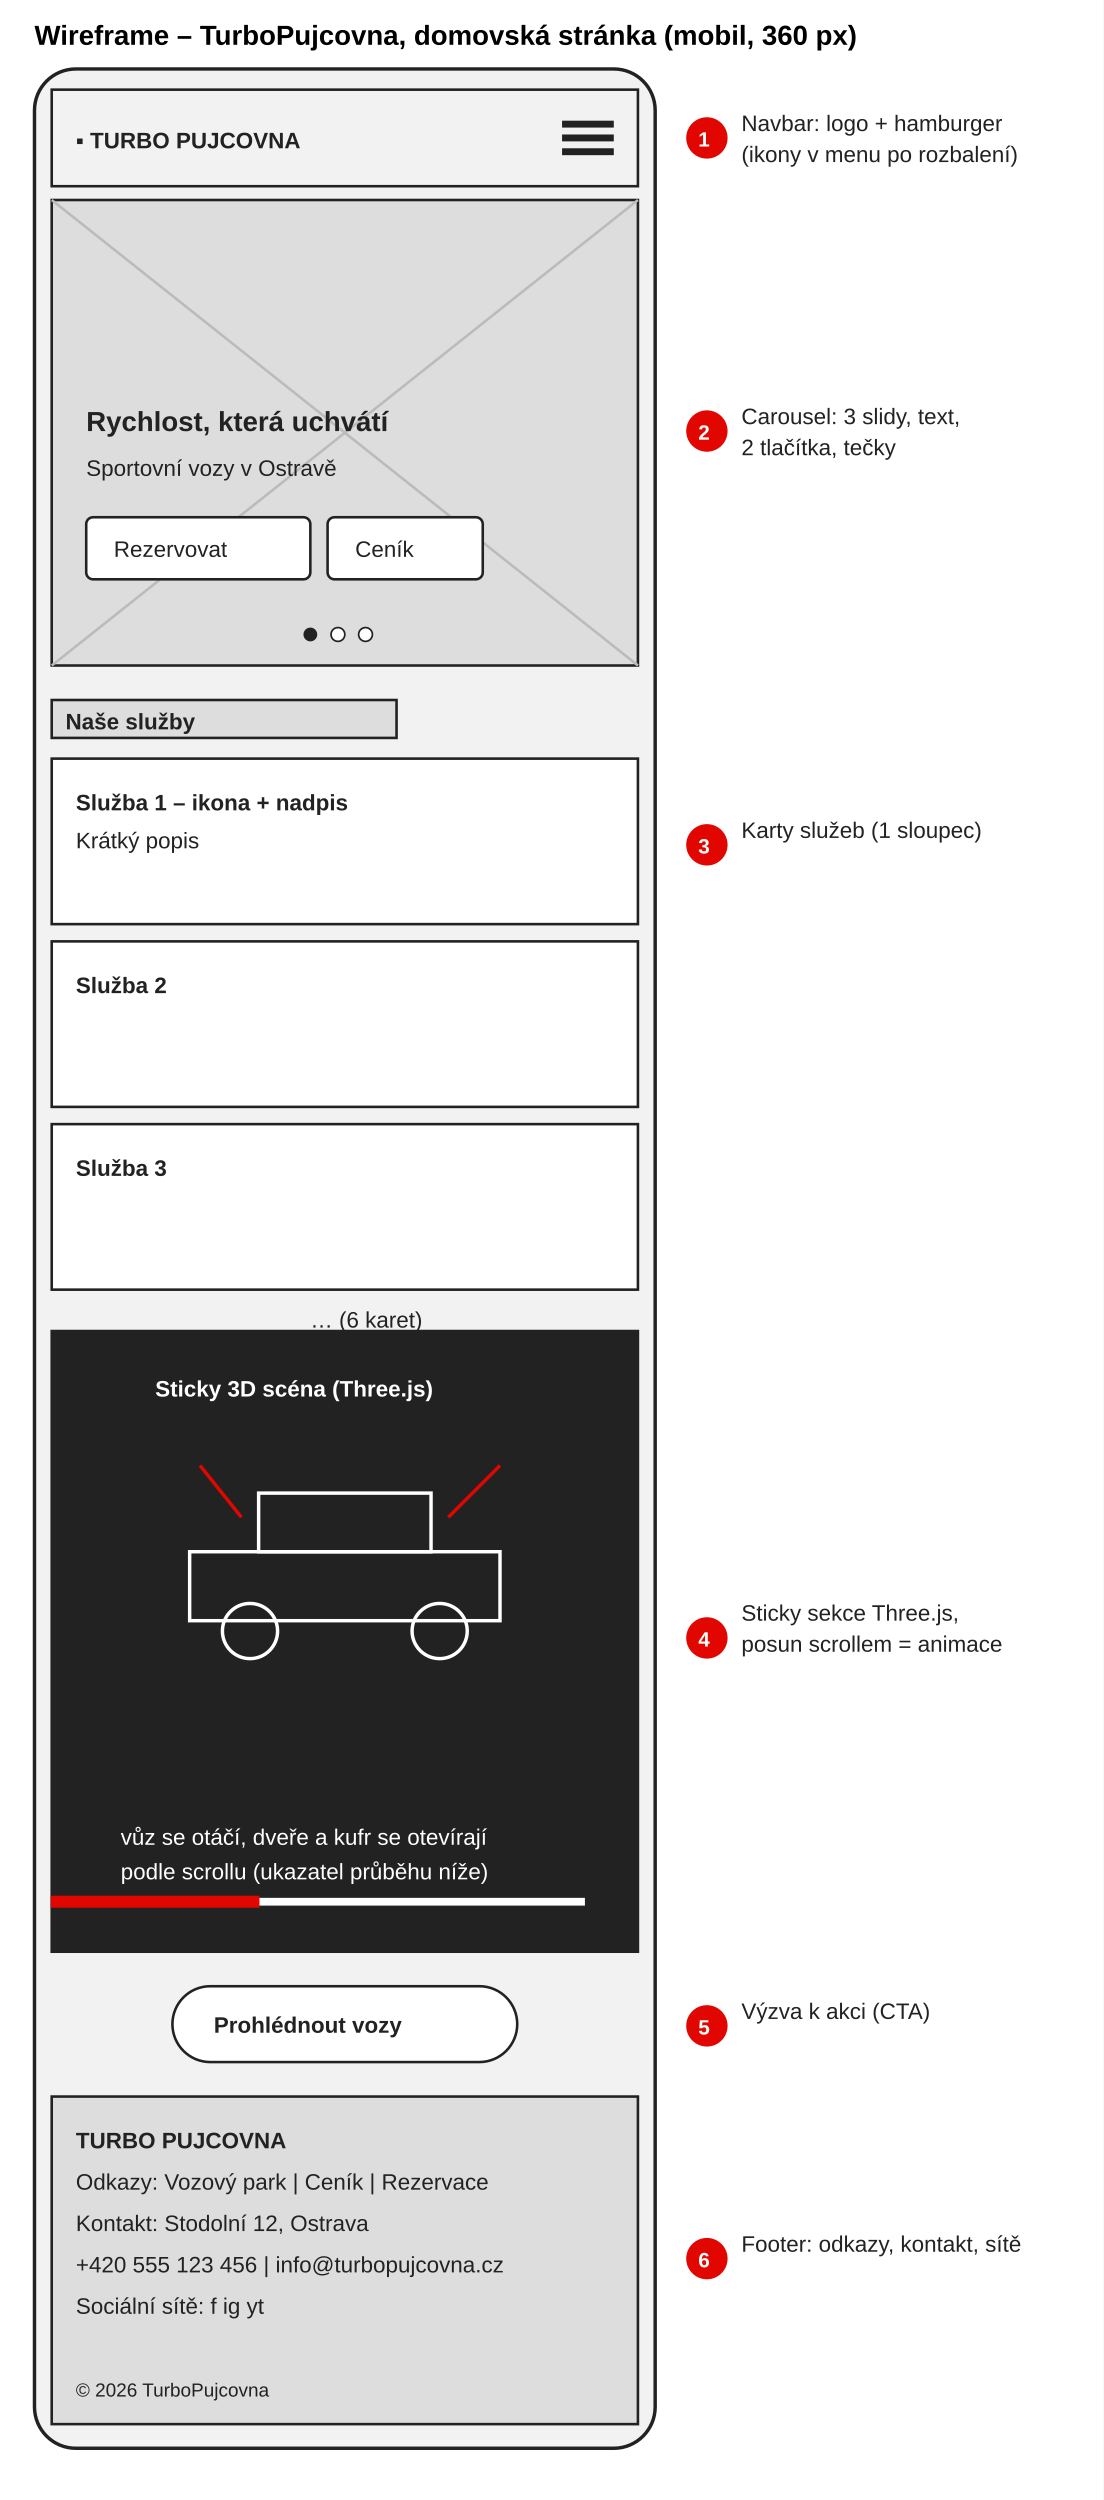
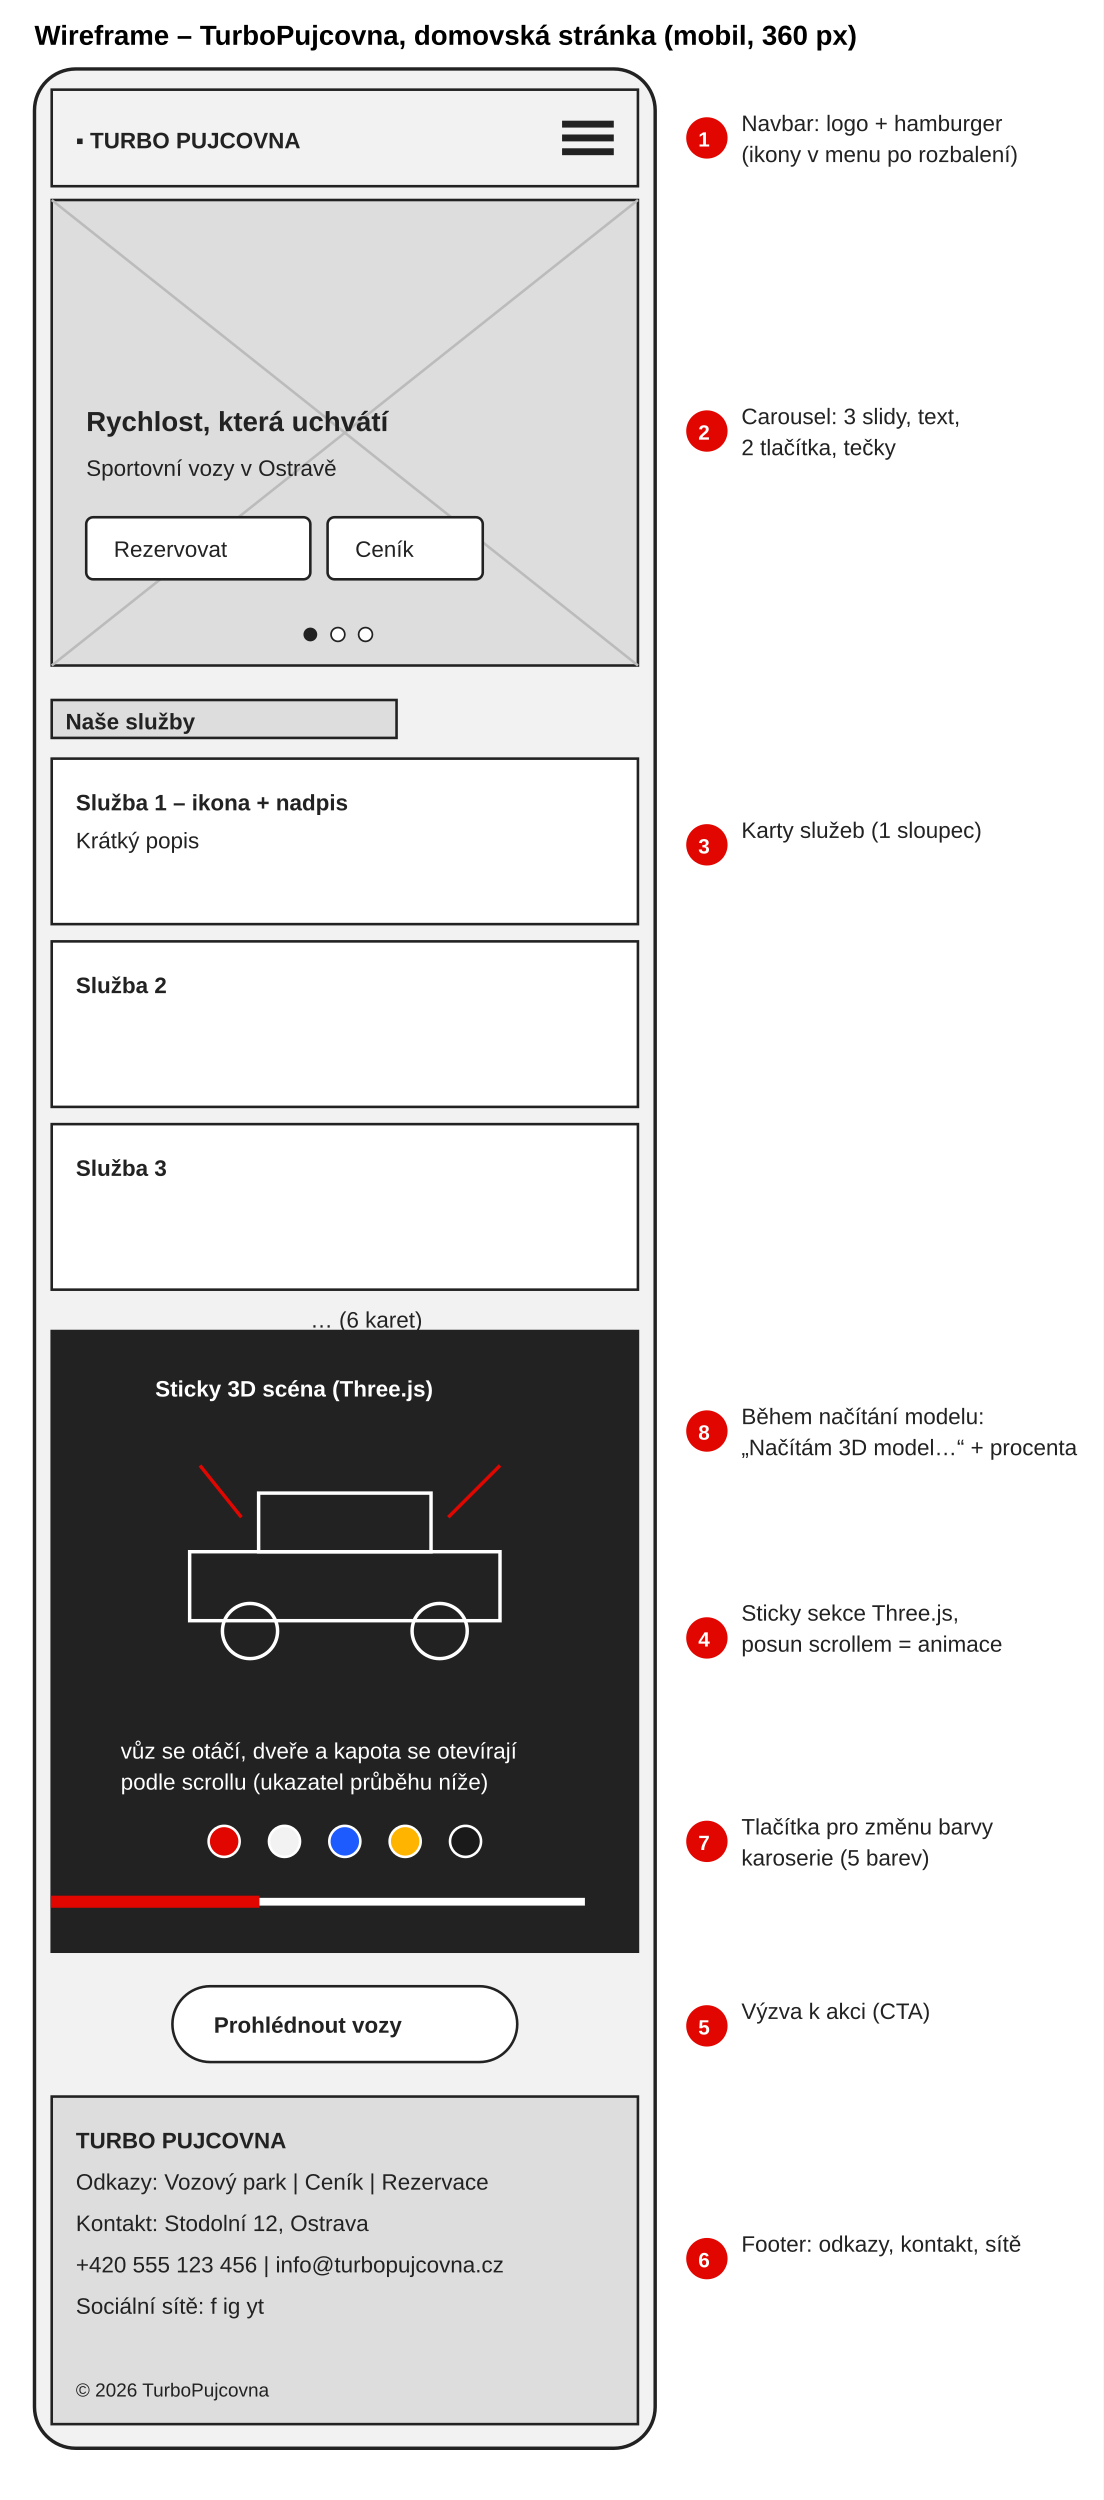
<svg xmlns="http://www.w3.org/2000/svg" viewBox="0 0 640 1450" width="640" height="1450" font-family="Arial,sans-serif" font-size="13">
  <rect width="640" height="1450" fill="#fff" />
  <text x="20" y="26" font-size="16" font-weight="bold">Wireframe – TurboPujcovna, domovská stránka (mobil, 360 px)</text>
  <g fill="#f2f2f2" stroke="#222" stroke-width="2">
    <rect x="20" y="40" width="360" height="1380" rx="24" />
  </g>
  <g fill="none" stroke="#222" stroke-width="1.5">
    <rect x="30" y="52" width="340" height="56" />
    <rect x="30" y="116" width="340" height="270" fill="#ddd" />
    <line x1="30" y1="116" x2="370" y2="386" stroke="#bbb" />
    <line x1="370" y1="116" x2="30" y2="386" stroke="#bbb" />
    <rect x="50" y="300" width="130" height="36" rx="4" fill="#fff" />
    <rect x="190" y="300" width="90" height="36" rx="4" fill="#fff" />
    <rect x="30" y="406" width="200" height="22" fill="#ddd" />
    <rect x="30" y="440" width="340" height="96" fill="#fff" />
    <rect x="30" y="546" width="340" height="96" fill="#fff" />
    <rect x="30" y="652" width="340" height="96" fill="#fff" />
    <rect x="30" y="772" width="340" height="360" fill="#222" />
    <rect x="60" y="1100" width="280" height="6" fill="#fff" />
    <rect x="100" y="1152" width="200" height="44" rx="22" fill="#fff" />
    <rect x="30" y="1216" width="340" height="190" fill="#ddd" />
  </g>
  <g fill="#222">
    <text x="44" y="86" font-weight="bold">▪ TURBO PUJCOVNA</text>
    <rect x="326" y="70" width="30" height="4" />
    <rect x="326" y="78" width="30" height="4" />
    <rect x="326" y="86" width="30" height="4" />
    <text x="50" y="250" font-weight="bold" font-size="16">Rychlost, která uchvátí</text>
    <text x="50" y="276">Sportovní vozy v Ostravě</text>
    <text x="66" y="323">Rezervovat</text>
    <text x="206" y="323">Ceník</text>
    <circle cx="180" cy="368" r="4" />
    <circle cx="196" cy="368" r="4" fill="#fff" stroke="#222" />
    <circle cx="212" cy="368" r="4" fill="#fff" stroke="#222" />
    <text x="38" y="423" font-weight="bold">Naše služby</text>
    <text x="44" y="470" font-weight="bold">Služba 1 – ikona + nadpis</text>
    <text x="44" y="492">Krátký popis</text>
    <text x="44" y="576" font-weight="bold">Služba 2</text>
    <text x="44" y="682" font-weight="bold">Služba 3</text>
    <text x="180" y="770">… (6 karet)</text>
  </g>
  <g fill="#e10600" stroke="#e10600">
    <rect x="30" y="1100" width="120" height="6" />
  </g>
  <g stroke="#fff" stroke-width="2" fill="none">
    <rect x="110" y="900" width="180" height="40" />
    <rect x="150" y="866" width="100" height="34" />
    <circle cx="145" cy="946" r="16" />
    <circle cx="255" cy="946" r="16" />
    <path d="M140 880 L116 850" stroke="#e10600" />
    <path d="M260 880 L290 850" stroke="#e10600" />
  </g>
  <g fill="#fff">
    <text x="90" y="810" font-weight="bold">Sticky 3D scéna (Three.js)</text>
-     <text x="70" y="1070">vůz se otáčí, dveře a kufr se otevírají</text>
-     <text x="70" y="1090">podle scrollu (ukazatel průběhu níže)</text>
+     <text x="70" y="1020">vůz se otáčí, dveře a kapota se otevírají</text>
+     <text x="70" y="1038">podle scrollu (ukazatel průběhu níže)</text>
+     <g stroke="#fff" stroke-width="1.5">
+       <circle cx="130" cy="1068" r="9" fill="#e10600" />
+       <circle cx="165" cy="1068" r="9" fill="#f2f2f2" />
+       <circle cx="200" cy="1068" r="9" fill="#1e5bff" />
+       <circle cx="235" cy="1068" r="9" fill="#ffb400" />
+       <circle cx="270" cy="1068" r="9" fill="#1a1a1a" />
+     </g>
  </g>
  <text x="124" y="1179" font-weight="bold" fill="#222">Prohlédnout vozy</text>
  <g fill="#222">
    <text x="44" y="1246" font-weight="bold">TURBO PUJCOVNA</text>
    <text x="44" y="1270">Odkazy: Vozový park | Ceník | Rezervace</text>
    <text x="44" y="1294">Kontakt: Stodolní 12, Ostrava</text>
    <text x="44" y="1318">+420 555 123 456 | info@turbopujcovna.cz</text>
    <text x="44" y="1342">Sociální sítě: f  ig  yt</text>
    <text x="44" y="1390" font-size="11">© 2026 TurboPujcovna</text>
  </g>
  <g font-size="12" fill="#e10600" font-weight="bold">
    <g>
      <circle cx="410" cy="80" r="12" />
      <text x="405" y="85" fill="#fff">1</text>
    </g>
    <g>
      <circle cx="410" cy="250" r="12" />
      <text x="405" y="255" fill="#fff">2</text>
    </g>
    <g>
      <circle cx="410" cy="490" r="12" />
      <text x="405" y="495" fill="#fff">3</text>
    </g>
    <g>
      <circle cx="410" cy="950" r="12" />
      <text x="405" y="955" fill="#fff">4</text>
    </g>
    <g>
      <circle cx="410" cy="1175" r="12" />
      <text x="405" y="1180" fill="#fff">5</text>
    </g>
    <g>
      <circle cx="410" cy="1310" r="12" />
      <text x="405" y="1315" fill="#fff">6</text>
    </g>
  </g>
  <g fill="#222">
    <text x="430" y="76">Navbar: logo + hamburger</text>
    <text x="430" y="94">(ikony v menu po rozbalení)</text>
    <text x="430" y="246">Carousel: 3 slidy, text,</text>
    <text x="430" y="264">2 tlačítka, tečky</text>
    <text x="430" y="486">Karty služeb (1 sloupec)</text>
    <text x="430" y="940">Sticky sekce Three.js,</text>
    <text x="430" y="958">posun scrollem = animace</text>
    <text x="430" y="1171">Výzva k akci (CTA)</text>
    <text x="430" y="1306">Footer: odkazy, kontakt, sítě</text>
  </g>
+   <g>
+     <circle cx="410" cy="1068" r="12" fill="#e10600" />
+     <text x="405" y="1073" font-size="12" font-weight="bold" fill="#fff">7</text>
+   </g>
+   <text x="430" y="1064" fill="#222">Tlačítka pro změnu barvy</text>
+   <text x="430" y="1082" fill="#222">karoserie (5 barev)</text>
+   <g>
+     <circle cx="410" cy="830" r="12" fill="#e10600" />
+     <text x="405" y="835" font-size="12" font-weight="bold" fill="#fff">8</text>
+   </g>
+   <text x="430" y="826" fill="#222">Během načítání modelu:</text>
+   <text x="430" y="844" fill="#222">„Načítám 3D model…“ + procenta</text>
</svg>
